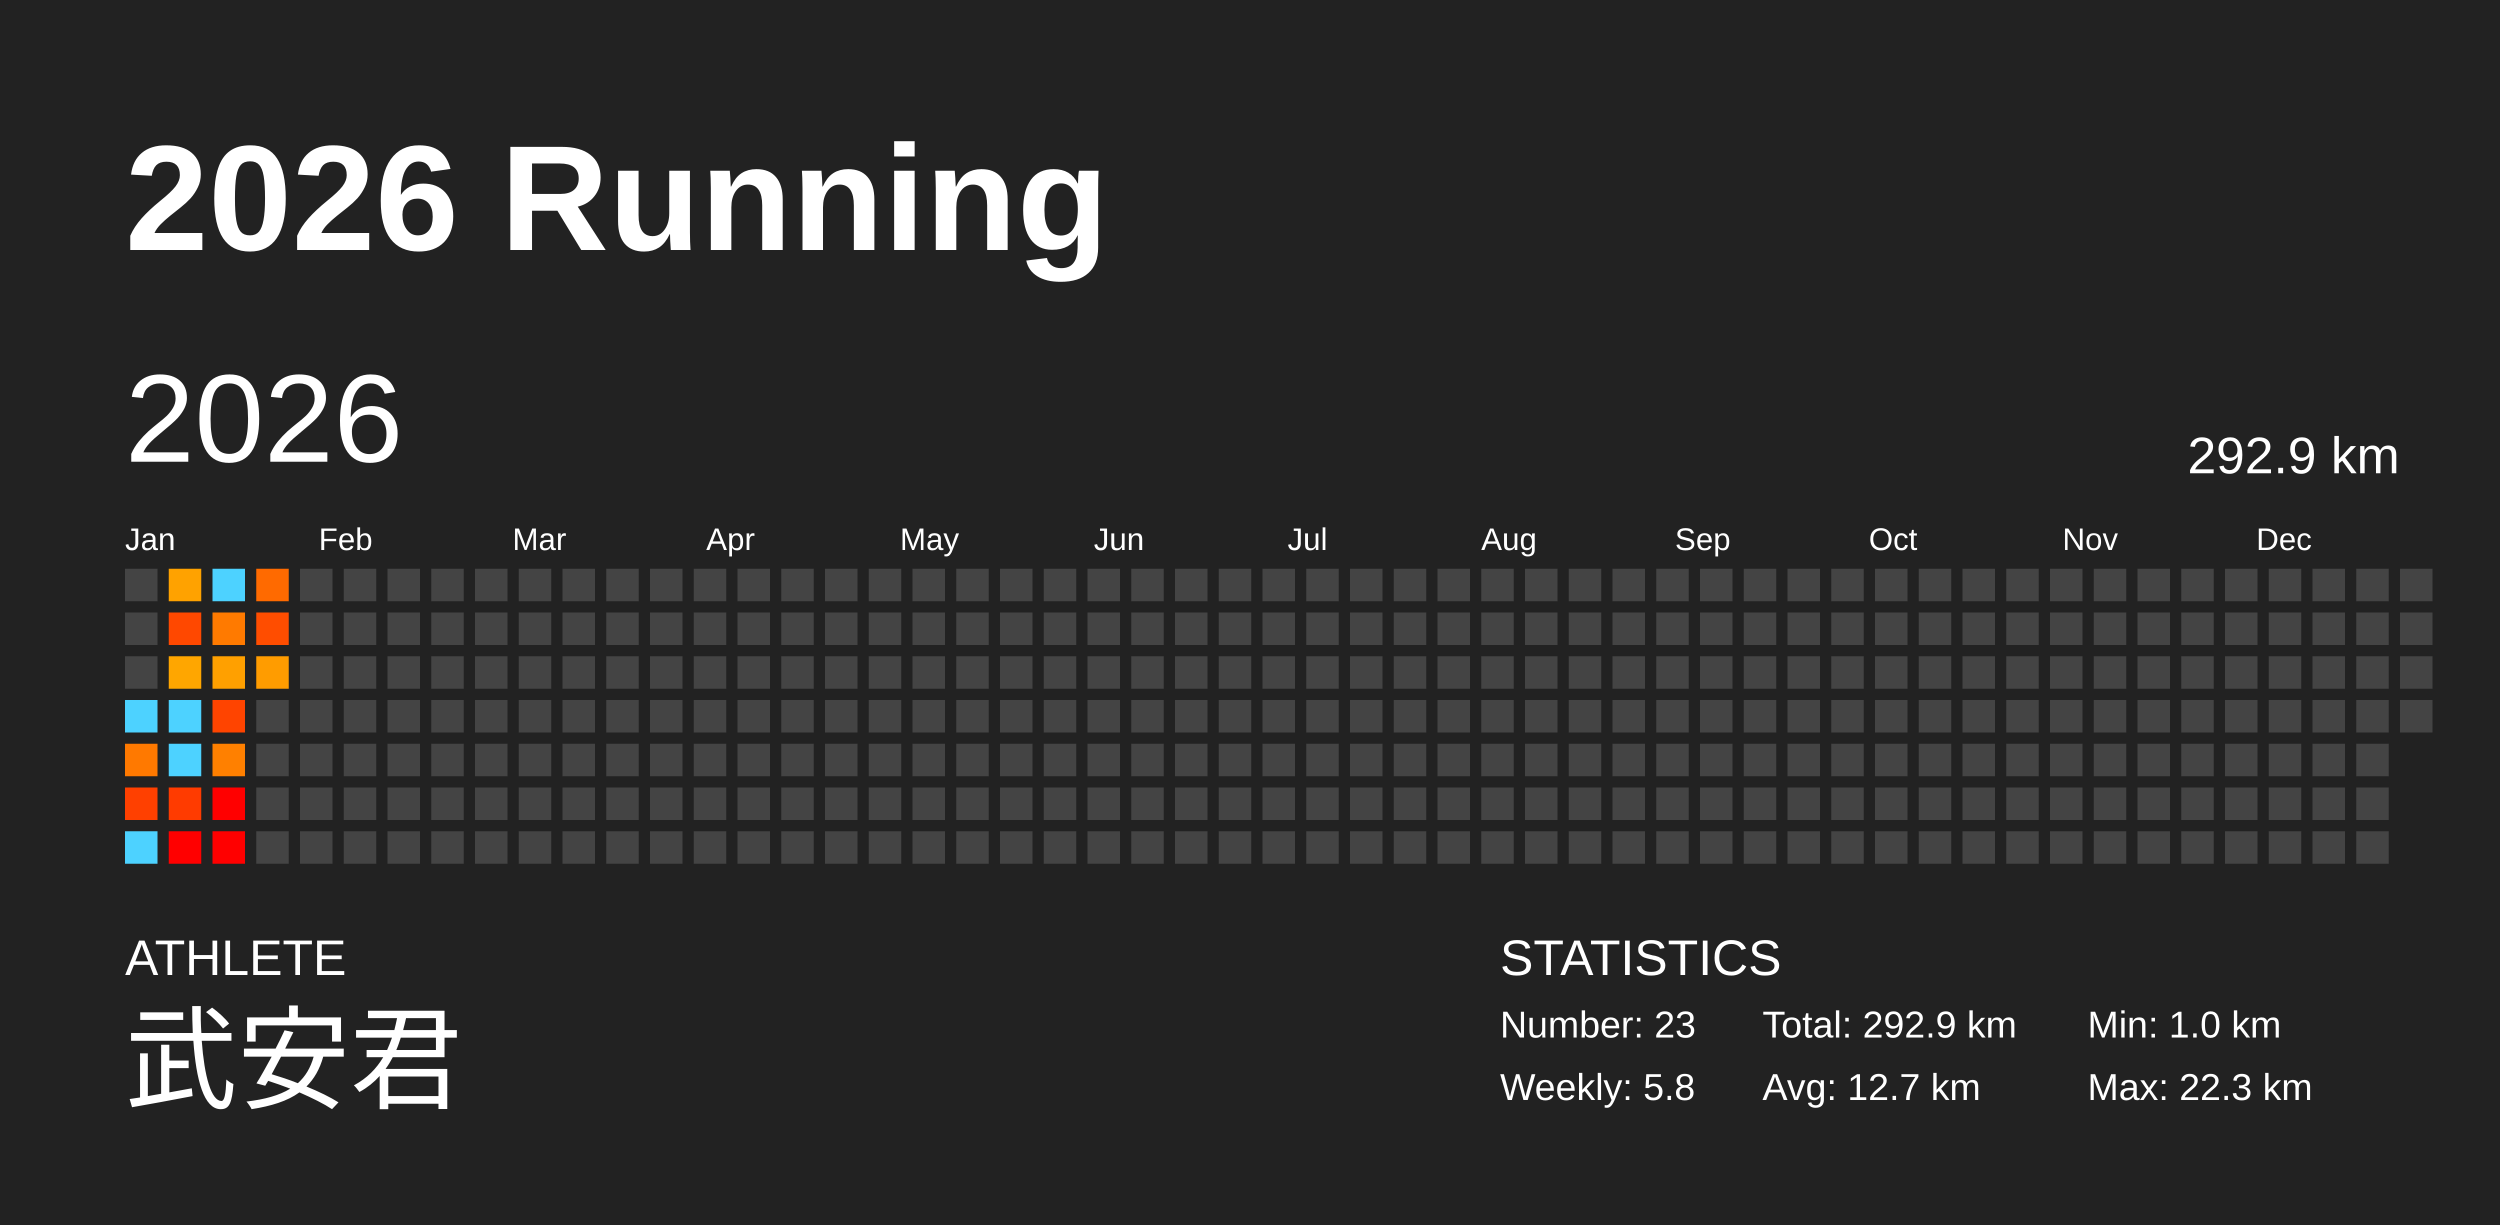
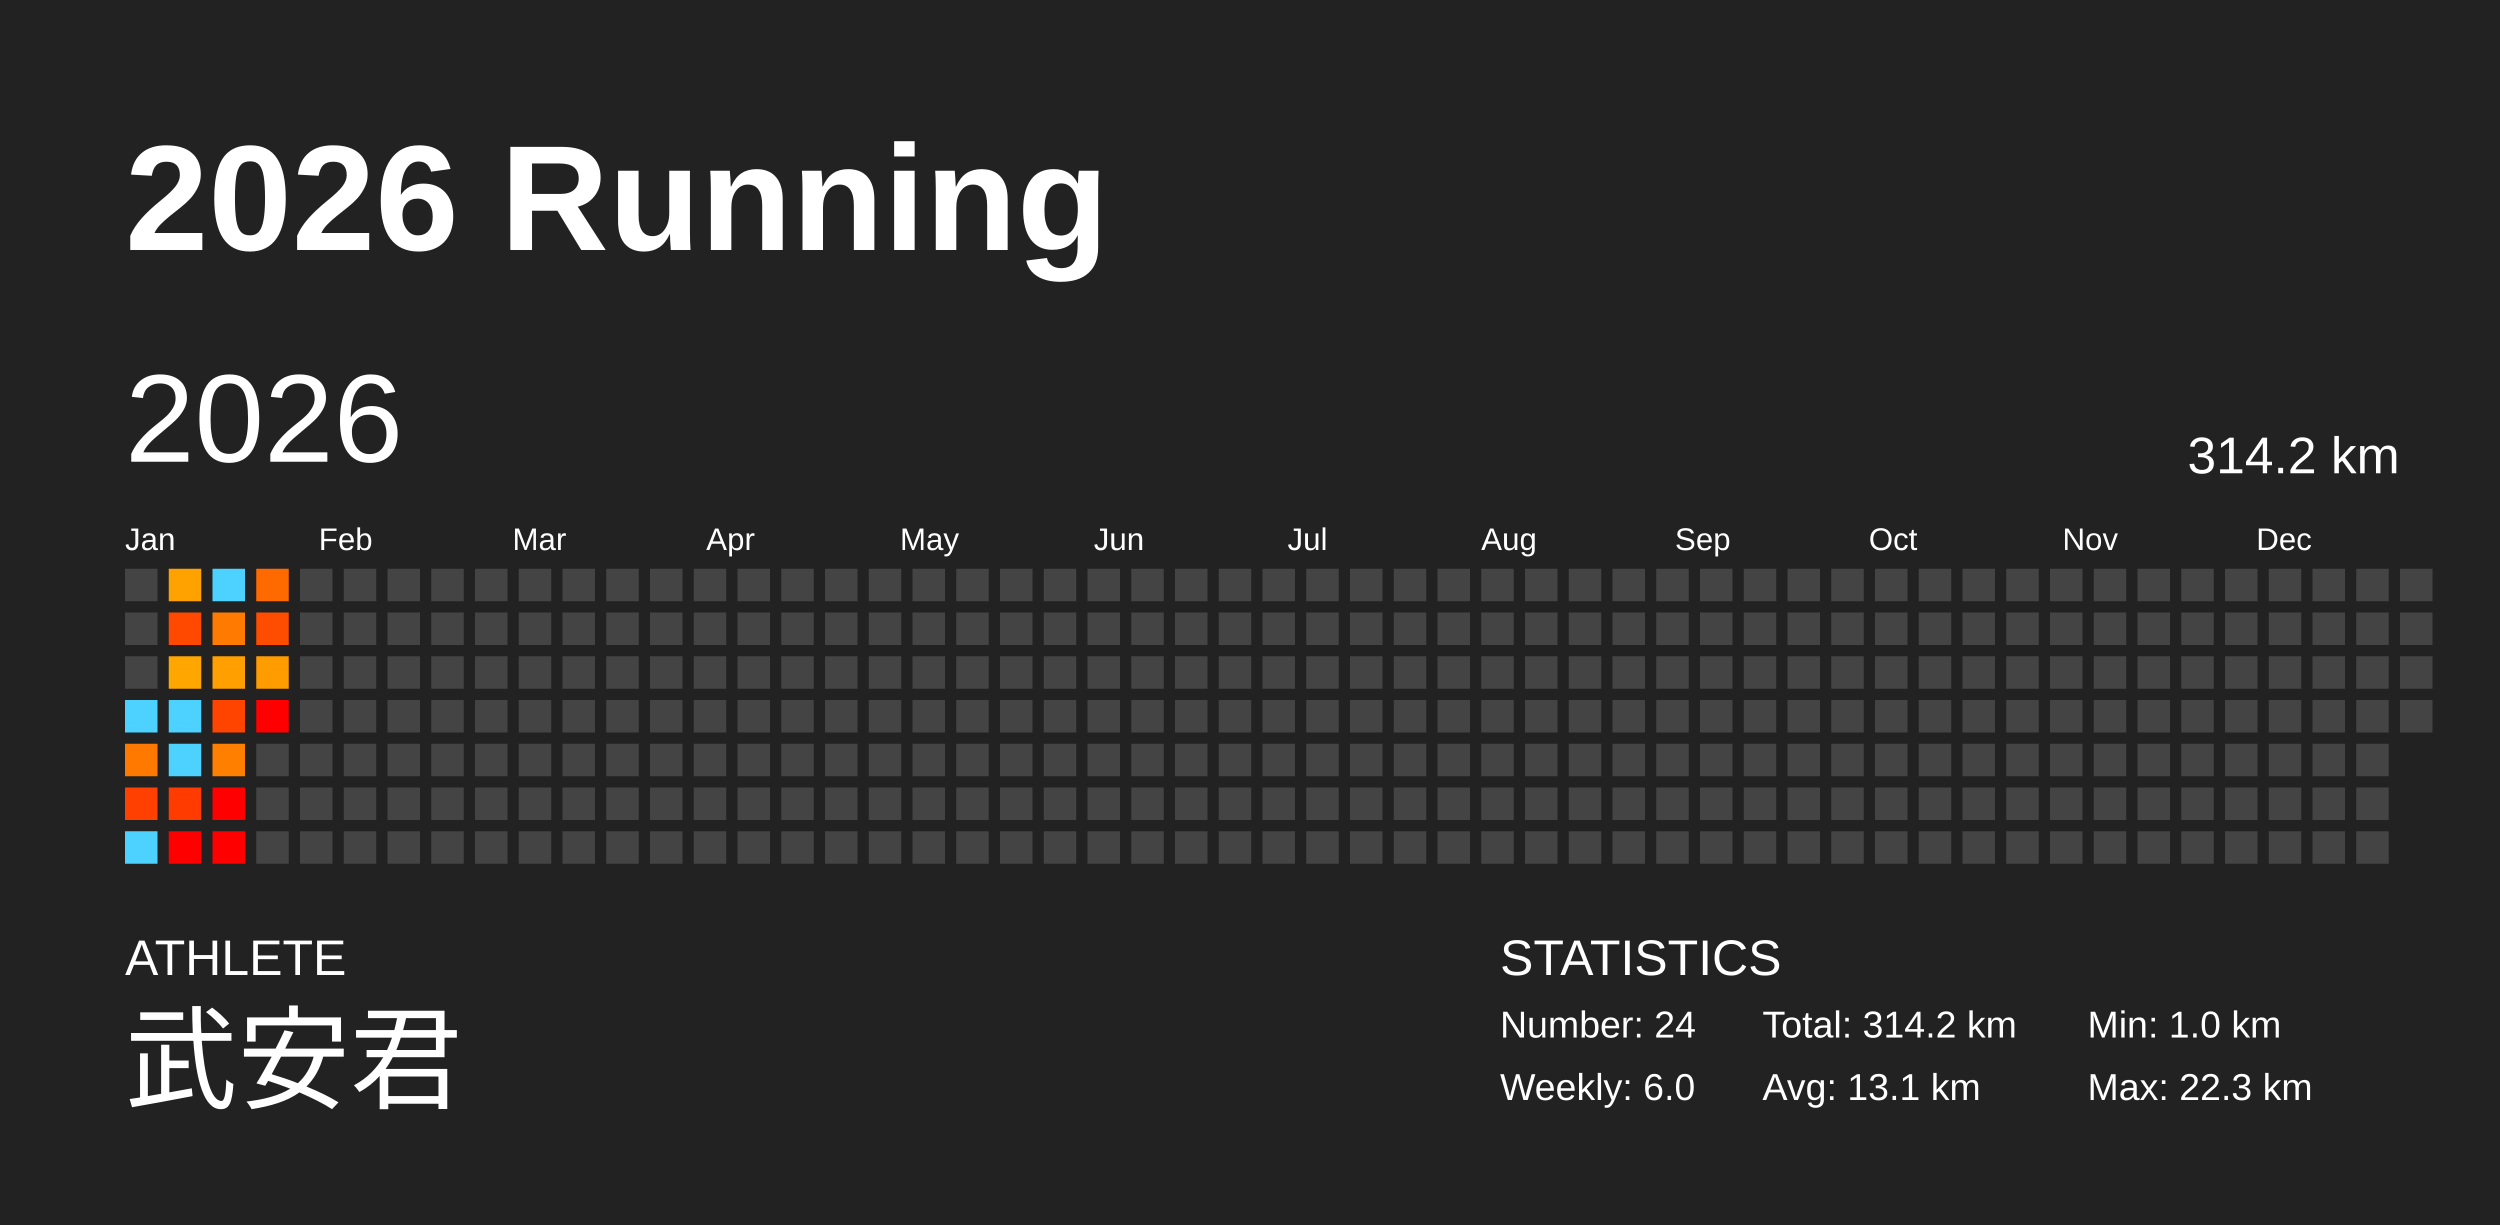
<svg xmlns="http://www.w3.org/2000/svg" baseProfile="full" height="98mm" version="1.1" viewBox="0,0,200,98" width="200mm">
  <defs />
  <rect fill="#222222" height="98" width="200" x="0" y="0" />
  <text fill="#FFFFFF" style="font-size:12px; font-family:Arial; font-weight:bold;" x="10" y="20">2026 Running</text>
  <text fill="#FFFFFF" style="font-size:4px; font-family:Arial" x="10" y="78">ATHLETE</text>
  <text fill="#FFFFFF" style="font-size:9px; font-family:Arial" x="10" y="88">武安君</text>
  <text fill="#FFFFFF" style="font-size:4px; font-family:Arial" x="120" y="78">STATISTICS</text>
-   <text fill="#FFFFFF" style="font-size:3px; font-family:Arial" x="120" y="83">Number: 23</text>
-   <text fill="#FFFFFF" style="font-size:3px; font-family:Arial" x="120" y="88">Weekly: 5.8</text>
-   <text fill="#FFFFFF" style="font-size:3px; font-family:Arial" x="141" y="83">Total: 292.9 km</text>
-   <text fill="#FFFFFF" style="font-size:3px; font-family:Arial" x="141" y="88">Avg: 12.7 km</text>
+   <text fill="#FFFFFF" style="font-size:3px; font-family:Arial" x="120" y="83">Number: 24</text>
+   <text fill="#FFFFFF" style="font-size:3px; font-family:Arial" x="120" y="88">Weekly: 6.0</text>
+   <text fill="#FFFFFF" style="font-size:3px; font-family:Arial" x="141" y="83">Total: 314.2 km</text>
+   <text fill="#FFFFFF" style="font-size:3px; font-family:Arial" x="141" y="88">Avg: 13.1 km</text>
  <text fill="#FFFFFF" style="font-size:3px; font-family:Arial" x="167" y="83">Min: 1.0 km</text>
  <text fill="#FFFFFF" style="font-size:3px; font-family:Arial" x="167" y="88">Max: 22.3 km</text>
  <text dominant-baseline="hanging" fill="#FFFFFF" style="font-size:10.0px; font-family:Arial;" x="10" y="30">2026</text>
-   <text dominant-baseline="hanging" fill="#FFFFFF" style="font-size:4.125px; font-family:Arial;" x="175" y="35">292.9 km</text>
+   <text dominant-baseline="hanging" fill="#FFFFFF" style="font-size:4.125px; font-family:Arial;" x="175" y="35">314.2 km</text>
  <text fill="#FFFFFF" style="font-size:2.5px; font-family:Arial" x="10.0" y="44">Jan</text>
  <text fill="#FFFFFF" style="font-size:2.5px; font-family:Arial" x="25.5" y="44">Feb</text>
  <text fill="#FFFFFF" style="font-size:2.5px; font-family:Arial" x="41.0" y="44">Mar</text>
  <text fill="#FFFFFF" style="font-size:2.5px; font-family:Arial" x="56.5" y="44">Apr</text>
  <text fill="#FFFFFF" style="font-size:2.5px; font-family:Arial" x="72.0" y="44">May</text>
  <text fill="#FFFFFF" style="font-size:2.5px; font-family:Arial" x="87.5" y="44">Jun</text>
  <text fill="#FFFFFF" style="font-size:2.5px; font-family:Arial" x="103.0" y="44">Jul</text>
  <text fill="#FFFFFF" style="font-size:2.5px; font-family:Arial" x="118.5" y="44">Aug</text>
  <text fill="#FFFFFF" style="font-size:2.5px; font-family:Arial" x="134.0" y="44">Sep</text>
  <text fill="#FFFFFF" style="font-size:2.5px; font-family:Arial" x="149.5" y="44">Oct</text>
  <text fill="#FFFFFF" style="font-size:2.5px; font-family:Arial" x="165.0" y="44">Nov</text>
  <text fill="#FFFFFF" style="font-size:2.5px; font-family:Arial" x="180.5" y="44">Dec</text>
  <rect fill="#444444" height="2.6" width="2.6" x="10.0" y="45.5" />
  <rect fill="#444444" height="2.6" width="2.6" x="10.0" y="49.0" />
  <rect fill="#444444" height="2.6" width="2.6" x="10.0" y="52.5" />
  <rect fill="#4dd2ff" height="2.6" width="2.6" x="10.0" y="56.0" />
  <rect fill="#ff7900" height="2.6" width="2.6" x="10.0" y="59.5" />
  <rect fill="#ff4000" height="2.6" width="2.6" x="10.0" y="63.0" />
  <rect fill="#4dd2ff" height="2.6" width="2.6" x="10.0" y="66.5" />
  <rect fill="#ffa200" height="2.6" width="2.6" x="13.5" y="45.5" />
  <rect fill="#ff4800" height="2.6" width="2.6" x="13.5" y="49.0" />
  <rect fill="#ffa600" height="2.6" width="2.6" x="13.5" y="52.5" />
  <rect fill="#4dd2ff" height="2.6" width="2.6" x="13.5" y="56.0" />
  <rect fill="#4dd2ff" height="2.6" width="2.6" x="13.5" y="59.5" />
  <rect fill="#ff3b00" height="2.6" width="2.6" x="13.5" y="63.0" />
  <rect fill="red" height="2.6" width="2.6" x="13.5" y="66.5" />
  <rect fill="#4dd2ff" height="2.6" width="2.6" x="17.0" y="45.5" />
  <rect fill="#ff7a00" height="2.6" width="2.6" x="17.0" y="49.0" />
  <rect fill="#ffa000" height="2.6" width="2.6" x="17.0" y="52.5" />
  <rect fill="#ff4400" height="2.6" width="2.6" x="17.0" y="56.0" />
  <rect fill="#ff8000" height="2.6" width="2.6" x="17.0" y="59.5" />
  <rect fill="red" height="2.6" width="2.6" x="17.0" y="63.0" />
  <rect fill="red" height="2.6" width="2.6" x="17.0" y="66.5" />
  <rect fill="#ff6a00" height="2.6" width="2.6" x="20.5" y="45.5" />
  <rect fill="#ff4d00" height="2.6" width="2.6" x="20.5" y="49.0" />
  <rect fill="#ff9c00" height="2.6" width="2.6" x="20.5" y="52.5" />
-   <rect fill="#444444" height="2.6" width="2.6" x="20.5" y="56.0" />
+   <rect fill="red" height="2.6" width="2.6" x="20.5" y="56.0" />
  <rect fill="#444444" height="2.6" width="2.6" x="20.5" y="59.5" />
  <rect fill="#444444" height="2.6" width="2.6" x="20.5" y="63.0" />
  <rect fill="#444444" height="2.6" width="2.6" x="20.5" y="66.5" />
  <rect fill="#444444" height="2.6" width="2.6" x="24.0" y="45.5" />
  <rect fill="#444444" height="2.6" width="2.6" x="24.0" y="49.0" />
  <rect fill="#444444" height="2.6" width="2.6" x="24.0" y="52.5" />
  <rect fill="#444444" height="2.6" width="2.6" x="24.0" y="56.0" />
  <rect fill="#444444" height="2.6" width="2.6" x="24.0" y="59.5" />
  <rect fill="#444444" height="2.6" width="2.6" x="24.0" y="63.0" />
  <rect fill="#444444" height="2.6" width="2.6" x="24.0" y="66.5" />
  <rect fill="#444444" height="2.6" width="2.6" x="27.5" y="45.5" />
  <rect fill="#444444" height="2.6" width="2.6" x="27.5" y="49.0" />
  <rect fill="#444444" height="2.6" width="2.6" x="27.5" y="52.5" />
  <rect fill="#444444" height="2.6" width="2.6" x="27.5" y="56.0" />
  <rect fill="#444444" height="2.6" width="2.6" x="27.5" y="59.5" />
  <rect fill="#444444" height="2.6" width="2.6" x="27.5" y="63.0" />
  <rect fill="#444444" height="2.6" width="2.6" x="27.5" y="66.5" />
  <rect fill="#444444" height="2.6" width="2.6" x="31.0" y="45.5" />
  <rect fill="#444444" height="2.6" width="2.6" x="31.0" y="49.0" />
  <rect fill="#444444" height="2.6" width="2.6" x="31.0" y="52.5" />
  <rect fill="#444444" height="2.6" width="2.6" x="31.0" y="56.0" />
  <rect fill="#444444" height="2.6" width="2.6" x="31.0" y="59.5" />
  <rect fill="#444444" height="2.6" width="2.6" x="31.0" y="63.0" />
  <rect fill="#444444" height="2.6" width="2.6" x="31.0" y="66.5" />
  <rect fill="#444444" height="2.6" width="2.6" x="34.5" y="45.5" />
  <rect fill="#444444" height="2.6" width="2.6" x="34.5" y="49.0" />
  <rect fill="#444444" height="2.6" width="2.6" x="34.5" y="52.5" />
  <rect fill="#444444" height="2.6" width="2.6" x="34.5" y="56.0" />
  <rect fill="#444444" height="2.6" width="2.6" x="34.5" y="59.5" />
  <rect fill="#444444" height="2.6" width="2.6" x="34.5" y="63.0" />
  <rect fill="#444444" height="2.6" width="2.6" x="34.5" y="66.5" />
  <rect fill="#444444" height="2.6" width="2.6" x="38.0" y="45.5" />
  <rect fill="#444444" height="2.6" width="2.6" x="38.0" y="49.0" />
  <rect fill="#444444" height="2.6" width="2.6" x="38.0" y="52.5" />
  <rect fill="#444444" height="2.6" width="2.6" x="38.0" y="56.0" />
  <rect fill="#444444" height="2.6" width="2.6" x="38.0" y="59.5" />
  <rect fill="#444444" height="2.6" width="2.6" x="38.0" y="63.0" />
  <rect fill="#444444" height="2.6" width="2.6" x="38.0" y="66.5" />
  <rect fill="#444444" height="2.6" width="2.6" x="41.5" y="45.5" />
  <rect fill="#444444" height="2.6" width="2.6" x="41.5" y="49.0" />
  <rect fill="#444444" height="2.6" width="2.6" x="41.5" y="52.5" />
  <rect fill="#444444" height="2.6" width="2.6" x="41.5" y="56.0" />
  <rect fill="#444444" height="2.6" width="2.6" x="41.5" y="59.5" />
  <rect fill="#444444" height="2.6" width="2.6" x="41.5" y="63.0" />
  <rect fill="#444444" height="2.6" width="2.6" x="41.5" y="66.5" />
  <rect fill="#444444" height="2.6" width="2.6" x="45.0" y="45.5" />
  <rect fill="#444444" height="2.6" width="2.6" x="45.0" y="49.0" />
  <rect fill="#444444" height="2.6" width="2.6" x="45.0" y="52.5" />
  <rect fill="#444444" height="2.6" width="2.6" x="45.0" y="56.0" />
  <rect fill="#444444" height="2.6" width="2.6" x="45.0" y="59.5" />
  <rect fill="#444444" height="2.6" width="2.6" x="45.0" y="63.0" />
  <rect fill="#444444" height="2.6" width="2.6" x="45.0" y="66.5" />
  <rect fill="#444444" height="2.6" width="2.6" x="48.5" y="45.5" />
  <rect fill="#444444" height="2.6" width="2.6" x="48.5" y="49.0" />
  <rect fill="#444444" height="2.6" width="2.6" x="48.5" y="52.5" />
  <rect fill="#444444" height="2.6" width="2.6" x="48.5" y="56.0" />
  <rect fill="#444444" height="2.6" width="2.6" x="48.5" y="59.5" />
  <rect fill="#444444" height="2.6" width="2.6" x="48.5" y="63.0" />
  <rect fill="#444444" height="2.6" width="2.6" x="48.5" y="66.5" />
  <rect fill="#444444" height="2.6" width="2.6" x="52.0" y="45.5" />
  <rect fill="#444444" height="2.6" width="2.6" x="52.0" y="49.0" />
  <rect fill="#444444" height="2.6" width="2.6" x="52.0" y="52.5" />
  <rect fill="#444444" height="2.6" width="2.6" x="52.0" y="56.0" />
  <rect fill="#444444" height="2.6" width="2.6" x="52.0" y="59.5" />
  <rect fill="#444444" height="2.6" width="2.6" x="52.0" y="63.0" />
  <rect fill="#444444" height="2.6" width="2.6" x="52.0" y="66.5" />
  <rect fill="#444444" height="2.6" width="2.6" x="55.5" y="45.5" />
  <rect fill="#444444" height="2.6" width="2.6" x="55.5" y="49.0" />
  <rect fill="#444444" height="2.6" width="2.6" x="55.5" y="52.5" />
  <rect fill="#444444" height="2.6" width="2.6" x="55.5" y="56.0" />
  <rect fill="#444444" height="2.6" width="2.6" x="55.5" y="59.5" />
  <rect fill="#444444" height="2.6" width="2.6" x="55.5" y="63.0" />
  <rect fill="#444444" height="2.6" width="2.6" x="55.5" y="66.5" />
  <rect fill="#444444" height="2.6" width="2.6" x="59.0" y="45.5" />
  <rect fill="#444444" height="2.6" width="2.6" x="59.0" y="49.0" />
  <rect fill="#444444" height="2.6" width="2.6" x="59.0" y="52.5" />
  <rect fill="#444444" height="2.6" width="2.6" x="59.0" y="56.0" />
  <rect fill="#444444" height="2.6" width="2.6" x="59.0" y="59.5" />
  <rect fill="#444444" height="2.6" width="2.6" x="59.0" y="63.0" />
  <rect fill="#444444" height="2.6" width="2.6" x="59.0" y="66.5" />
  <rect fill="#444444" height="2.6" width="2.6" x="62.5" y="45.5" />
  <rect fill="#444444" height="2.6" width="2.6" x="62.5" y="49.0" />
  <rect fill="#444444" height="2.6" width="2.6" x="62.5" y="52.5" />
  <rect fill="#444444" height="2.6" width="2.6" x="62.5" y="56.0" />
  <rect fill="#444444" height="2.6" width="2.6" x="62.5" y="59.5" />
  <rect fill="#444444" height="2.6" width="2.6" x="62.5" y="63.0" />
  <rect fill="#444444" height="2.6" width="2.6" x="62.5" y="66.5" />
  <rect fill="#444444" height="2.6" width="2.6" x="66.0" y="45.5" />
  <rect fill="#444444" height="2.6" width="2.6" x="66.0" y="49.0" />
  <rect fill="#444444" height="2.6" width="2.6" x="66.0" y="52.5" />
  <rect fill="#444444" height="2.6" width="2.6" x="66.0" y="56.0" />
  <rect fill="#444444" height="2.6" width="2.6" x="66.0" y="59.5" />
  <rect fill="#444444" height="2.6" width="2.6" x="66.0" y="63.0" />
  <rect fill="#444444" height="2.6" width="2.6" x="66.0" y="66.5" />
  <rect fill="#444444" height="2.6" width="2.6" x="69.5" y="45.5" />
  <rect fill="#444444" height="2.6" width="2.6" x="69.5" y="49.0" />
  <rect fill="#444444" height="2.6" width="2.6" x="69.5" y="52.5" />
  <rect fill="#444444" height="2.6" width="2.6" x="69.5" y="56.0" />
  <rect fill="#444444" height="2.6" width="2.6" x="69.5" y="59.5" />
  <rect fill="#444444" height="2.6" width="2.6" x="69.5" y="63.0" />
  <rect fill="#444444" height="2.6" width="2.6" x="69.5" y="66.5" />
  <rect fill="#444444" height="2.6" width="2.6" x="73.0" y="45.5" />
  <rect fill="#444444" height="2.6" width="2.6" x="73.0" y="49.0" />
  <rect fill="#444444" height="2.6" width="2.6" x="73.0" y="52.5" />
  <rect fill="#444444" height="2.6" width="2.6" x="73.0" y="56.0" />
  <rect fill="#444444" height="2.6" width="2.6" x="73.0" y="59.5" />
  <rect fill="#444444" height="2.6" width="2.6" x="73.0" y="63.0" />
  <rect fill="#444444" height="2.6" width="2.6" x="73.0" y="66.5" />
  <rect fill="#444444" height="2.6" width="2.6" x="76.5" y="45.5" />
  <rect fill="#444444" height="2.6" width="2.6" x="76.5" y="49.0" />
  <rect fill="#444444" height="2.6" width="2.6" x="76.5" y="52.5" />
  <rect fill="#444444" height="2.6" width="2.6" x="76.5" y="56.0" />
  <rect fill="#444444" height="2.6" width="2.6" x="76.5" y="59.5" />
  <rect fill="#444444" height="2.6" width="2.6" x="76.5" y="63.0" />
  <rect fill="#444444" height="2.6" width="2.6" x="76.5" y="66.5" />
  <rect fill="#444444" height="2.6" width="2.6" x="80.0" y="45.5" />
  <rect fill="#444444" height="2.6" width="2.6" x="80.0" y="49.0" />
  <rect fill="#444444" height="2.6" width="2.6" x="80.0" y="52.5" />
  <rect fill="#444444" height="2.6" width="2.6" x="80.0" y="56.0" />
  <rect fill="#444444" height="2.6" width="2.6" x="80.0" y="59.5" />
  <rect fill="#444444" height="2.6" width="2.6" x="80.0" y="63.0" />
  <rect fill="#444444" height="2.6" width="2.6" x="80.0" y="66.5" />
  <rect fill="#444444" height="2.6" width="2.6" x="83.5" y="45.5" />
  <rect fill="#444444" height="2.6" width="2.6" x="83.5" y="49.0" />
  <rect fill="#444444" height="2.6" width="2.6" x="83.5" y="52.5" />
  <rect fill="#444444" height="2.6" width="2.6" x="83.5" y="56.0" />
  <rect fill="#444444" height="2.6" width="2.6" x="83.5" y="59.5" />
  <rect fill="#444444" height="2.6" width="2.6" x="83.5" y="63.0" />
  <rect fill="#444444" height="2.6" width="2.6" x="83.5" y="66.5" />
  <rect fill="#444444" height="2.6" width="2.6" x="87.0" y="45.5" />
  <rect fill="#444444" height="2.6" width="2.6" x="87.0" y="49.0" />
  <rect fill="#444444" height="2.6" width="2.6" x="87.0" y="52.5" />
  <rect fill="#444444" height="2.6" width="2.6" x="87.0" y="56.0" />
  <rect fill="#444444" height="2.6" width="2.6" x="87.0" y="59.5" />
  <rect fill="#444444" height="2.6" width="2.6" x="87.0" y="63.0" />
  <rect fill="#444444" height="2.6" width="2.6" x="87.0" y="66.5" />
  <rect fill="#444444" height="2.6" width="2.6" x="90.5" y="45.5" />
  <rect fill="#444444" height="2.6" width="2.6" x="90.5" y="49.0" />
  <rect fill="#444444" height="2.6" width="2.6" x="90.5" y="52.5" />
  <rect fill="#444444" height="2.6" width="2.6" x="90.5" y="56.0" />
  <rect fill="#444444" height="2.6" width="2.6" x="90.5" y="59.5" />
  <rect fill="#444444" height="2.6" width="2.6" x="90.5" y="63.0" />
  <rect fill="#444444" height="2.6" width="2.6" x="90.5" y="66.5" />
  <rect fill="#444444" height="2.6" width="2.6" x="94.0" y="45.5" />
  <rect fill="#444444" height="2.6" width="2.6" x="94.0" y="49.0" />
  <rect fill="#444444" height="2.6" width="2.6" x="94.0" y="52.5" />
  <rect fill="#444444" height="2.6" width="2.6" x="94.0" y="56.0" />
  <rect fill="#444444" height="2.6" width="2.6" x="94.0" y="59.5" />
  <rect fill="#444444" height="2.6" width="2.6" x="94.0" y="63.0" />
  <rect fill="#444444" height="2.6" width="2.6" x="94.0" y="66.5" />
  <rect fill="#444444" height="2.6" width="2.6" x="97.5" y="45.5" />
  <rect fill="#444444" height="2.6" width="2.6" x="97.5" y="49.0" />
  <rect fill="#444444" height="2.6" width="2.6" x="97.5" y="52.5" />
  <rect fill="#444444" height="2.6" width="2.6" x="97.5" y="56.0" />
  <rect fill="#444444" height="2.6" width="2.6" x="97.5" y="59.5" />
  <rect fill="#444444" height="2.6" width="2.6" x="97.5" y="63.0" />
  <rect fill="#444444" height="2.6" width="2.6" x="97.5" y="66.5" />
  <rect fill="#444444" height="2.6" width="2.6" x="101.0" y="45.5" />
  <rect fill="#444444" height="2.6" width="2.6" x="101.0" y="49.0" />
  <rect fill="#444444" height="2.6" width="2.6" x="101.0" y="52.5" />
  <rect fill="#444444" height="2.6" width="2.6" x="101.0" y="56.0" />
  <rect fill="#444444" height="2.6" width="2.6" x="101.0" y="59.5" />
  <rect fill="#444444" height="2.6" width="2.6" x="101.0" y="63.0" />
  <rect fill="#444444" height="2.6" width="2.6" x="101.0" y="66.5" />
  <rect fill="#444444" height="2.6" width="2.6" x="104.5" y="45.5" />
  <rect fill="#444444" height="2.6" width="2.6" x="104.5" y="49.0" />
  <rect fill="#444444" height="2.6" width="2.6" x="104.5" y="52.5" />
  <rect fill="#444444" height="2.6" width="2.6" x="104.5" y="56.0" />
  <rect fill="#444444" height="2.6" width="2.6" x="104.5" y="59.5" />
  <rect fill="#444444" height="2.6" width="2.6" x="104.5" y="63.0" />
  <rect fill="#444444" height="2.6" width="2.6" x="104.5" y="66.5" />
  <rect fill="#444444" height="2.6" width="2.6" x="108.0" y="45.5" />
  <rect fill="#444444" height="2.6" width="2.6" x="108.0" y="49.0" />
  <rect fill="#444444" height="2.6" width="2.6" x="108.0" y="52.5" />
  <rect fill="#444444" height="2.6" width="2.6" x="108.0" y="56.0" />
  <rect fill="#444444" height="2.6" width="2.6" x="108.0" y="59.5" />
  <rect fill="#444444" height="2.6" width="2.6" x="108.0" y="63.0" />
  <rect fill="#444444" height="2.6" width="2.6" x="108.0" y="66.5" />
  <rect fill="#444444" height="2.6" width="2.6" x="111.5" y="45.5" />
  <rect fill="#444444" height="2.6" width="2.6" x="111.5" y="49.0" />
  <rect fill="#444444" height="2.6" width="2.6" x="111.5" y="52.5" />
  <rect fill="#444444" height="2.6" width="2.6" x="111.5" y="56.0" />
  <rect fill="#444444" height="2.6" width="2.6" x="111.5" y="59.5" />
  <rect fill="#444444" height="2.6" width="2.6" x="111.5" y="63.0" />
  <rect fill="#444444" height="2.6" width="2.6" x="111.5" y="66.5" />
  <rect fill="#444444" height="2.6" width="2.6" x="115.0" y="45.5" />
  <rect fill="#444444" height="2.6" width="2.6" x="115.0" y="49.0" />
  <rect fill="#444444" height="2.6" width="2.6" x="115.0" y="52.5" />
  <rect fill="#444444" height="2.6" width="2.6" x="115.0" y="56.0" />
  <rect fill="#444444" height="2.6" width="2.6" x="115.0" y="59.5" />
  <rect fill="#444444" height="2.6" width="2.6" x="115.0" y="63.0" />
  <rect fill="#444444" height="2.6" width="2.6" x="115.0" y="66.5" />
  <rect fill="#444444" height="2.6" width="2.6" x="118.5" y="45.5" />
  <rect fill="#444444" height="2.6" width="2.6" x="118.5" y="49.0" />
  <rect fill="#444444" height="2.6" width="2.6" x="118.5" y="52.5" />
  <rect fill="#444444" height="2.6" width="2.6" x="118.5" y="56.0" />
  <rect fill="#444444" height="2.6" width="2.6" x="118.5" y="59.5" />
  <rect fill="#444444" height="2.6" width="2.6" x="118.5" y="63.0" />
  <rect fill="#444444" height="2.6" width="2.6" x="118.5" y="66.5" />
  <rect fill="#444444" height="2.6" width="2.6" x="122.0" y="45.5" />
  <rect fill="#444444" height="2.6" width="2.6" x="122.0" y="49.0" />
  <rect fill="#444444" height="2.6" width="2.6" x="122.0" y="52.5" />
  <rect fill="#444444" height="2.6" width="2.6" x="122.0" y="56.0" />
  <rect fill="#444444" height="2.6" width="2.6" x="122.0" y="59.5" />
  <rect fill="#444444" height="2.6" width="2.6" x="122.0" y="63.0" />
  <rect fill="#444444" height="2.6" width="2.6" x="122.0" y="66.5" />
  <rect fill="#444444" height="2.6" width="2.6" x="125.5" y="45.5" />
  <rect fill="#444444" height="2.6" width="2.6" x="125.5" y="49.0" />
  <rect fill="#444444" height="2.6" width="2.6" x="125.5" y="52.5" />
  <rect fill="#444444" height="2.6" width="2.6" x="125.5" y="56.0" />
  <rect fill="#444444" height="2.6" width="2.6" x="125.5" y="59.5" />
  <rect fill="#444444" height="2.6" width="2.6" x="125.5" y="63.0" />
  <rect fill="#444444" height="2.6" width="2.6" x="125.5" y="66.5" />
  <rect fill="#444444" height="2.6" width="2.6" x="129.0" y="45.5" />
  <rect fill="#444444" height="2.6" width="2.6" x="129.0" y="49.0" />
  <rect fill="#444444" height="2.6" width="2.6" x="129.0" y="52.5" />
  <rect fill="#444444" height="2.6" width="2.6" x="129.0" y="56.0" />
  <rect fill="#444444" height="2.6" width="2.6" x="129.0" y="59.5" />
  <rect fill="#444444" height="2.6" width="2.6" x="129.0" y="63.0" />
  <rect fill="#444444" height="2.6" width="2.6" x="129.0" y="66.5" />
  <rect fill="#444444" height="2.6" width="2.6" x="132.5" y="45.5" />
  <rect fill="#444444" height="2.6" width="2.6" x="132.5" y="49.0" />
  <rect fill="#444444" height="2.6" width="2.6" x="132.5" y="52.5" />
  <rect fill="#444444" height="2.6" width="2.6" x="132.5" y="56.0" />
  <rect fill="#444444" height="2.6" width="2.6" x="132.5" y="59.5" />
  <rect fill="#444444" height="2.6" width="2.6" x="132.5" y="63.0" />
  <rect fill="#444444" height="2.6" width="2.6" x="132.5" y="66.5" />
  <rect fill="#444444" height="2.6" width="2.6" x="136.0" y="45.5" />
  <rect fill="#444444" height="2.6" width="2.6" x="136.0" y="49.0" />
  <rect fill="#444444" height="2.6" width="2.6" x="136.0" y="52.5" />
  <rect fill="#444444" height="2.6" width="2.6" x="136.0" y="56.0" />
  <rect fill="#444444" height="2.6" width="2.6" x="136.0" y="59.5" />
  <rect fill="#444444" height="2.6" width="2.6" x="136.0" y="63.0" />
  <rect fill="#444444" height="2.6" width="2.6" x="136.0" y="66.5" />
  <rect fill="#444444" height="2.6" width="2.6" x="139.5" y="45.5" />
  <rect fill="#444444" height="2.6" width="2.6" x="139.5" y="49.0" />
  <rect fill="#444444" height="2.6" width="2.6" x="139.5" y="52.5" />
  <rect fill="#444444" height="2.6" width="2.6" x="139.5" y="56.0" />
  <rect fill="#444444" height="2.6" width="2.6" x="139.5" y="59.5" />
  <rect fill="#444444" height="2.6" width="2.6" x="139.5" y="63.0" />
  <rect fill="#444444" height="2.6" width="2.6" x="139.5" y="66.5" />
  <rect fill="#444444" height="2.6" width="2.6" x="143.0" y="45.5" />
  <rect fill="#444444" height="2.6" width="2.6" x="143.0" y="49.0" />
  <rect fill="#444444" height="2.6" width="2.6" x="143.0" y="52.5" />
  <rect fill="#444444" height="2.6" width="2.6" x="143.0" y="56.0" />
  <rect fill="#444444" height="2.6" width="2.6" x="143.0" y="59.5" />
  <rect fill="#444444" height="2.6" width="2.6" x="143.0" y="63.0" />
  <rect fill="#444444" height="2.6" width="2.6" x="143.0" y="66.5" />
  <rect fill="#444444" height="2.6" width="2.6" x="146.5" y="45.5" />
  <rect fill="#444444" height="2.6" width="2.6" x="146.5" y="49.0" />
  <rect fill="#444444" height="2.6" width="2.6" x="146.5" y="52.5" />
  <rect fill="#444444" height="2.6" width="2.6" x="146.5" y="56.0" />
  <rect fill="#444444" height="2.6" width="2.6" x="146.5" y="59.5" />
  <rect fill="#444444" height="2.6" width="2.6" x="146.5" y="63.0" />
  <rect fill="#444444" height="2.6" width="2.6" x="146.5" y="66.5" />
  <rect fill="#444444" height="2.6" width="2.6" x="150.0" y="45.5" />
  <rect fill="#444444" height="2.6" width="2.6" x="150.0" y="49.0" />
  <rect fill="#444444" height="2.6" width="2.6" x="150.0" y="52.5" />
  <rect fill="#444444" height="2.6" width="2.6" x="150.0" y="56.0" />
  <rect fill="#444444" height="2.6" width="2.6" x="150.0" y="59.5" />
  <rect fill="#444444" height="2.6" width="2.6" x="150.0" y="63.0" />
  <rect fill="#444444" height="2.6" width="2.6" x="150.0" y="66.5" />
  <rect fill="#444444" height="2.6" width="2.6" x="153.5" y="45.5" />
  <rect fill="#444444" height="2.6" width="2.6" x="153.5" y="49.0" />
  <rect fill="#444444" height="2.6" width="2.6" x="153.5" y="52.5" />
  <rect fill="#444444" height="2.6" width="2.6" x="153.5" y="56.0" />
  <rect fill="#444444" height="2.6" width="2.6" x="153.5" y="59.5" />
  <rect fill="#444444" height="2.6" width="2.6" x="153.5" y="63.0" />
  <rect fill="#444444" height="2.6" width="2.6" x="153.5" y="66.5" />
  <rect fill="#444444" height="2.6" width="2.6" x="157.0" y="45.5" />
  <rect fill="#444444" height="2.6" width="2.6" x="157.0" y="49.0" />
  <rect fill="#444444" height="2.6" width="2.6" x="157.0" y="52.5" />
  <rect fill="#444444" height="2.6" width="2.6" x="157.0" y="56.0" />
  <rect fill="#444444" height="2.6" width="2.6" x="157.0" y="59.5" />
  <rect fill="#444444" height="2.6" width="2.6" x="157.0" y="63.0" />
  <rect fill="#444444" height="2.6" width="2.6" x="157.0" y="66.5" />
  <rect fill="#444444" height="2.6" width="2.6" x="160.5" y="45.5" />
  <rect fill="#444444" height="2.6" width="2.6" x="160.5" y="49.0" />
  <rect fill="#444444" height="2.6" width="2.6" x="160.5" y="52.5" />
  <rect fill="#444444" height="2.6" width="2.6" x="160.5" y="56.0" />
  <rect fill="#444444" height="2.6" width="2.6" x="160.5" y="59.5" />
  <rect fill="#444444" height="2.6" width="2.6" x="160.5" y="63.0" />
  <rect fill="#444444" height="2.6" width="2.6" x="160.5" y="66.5" />
  <rect fill="#444444" height="2.6" width="2.6" x="164.0" y="45.5" />
  <rect fill="#444444" height="2.6" width="2.6" x="164.0" y="49.0" />
  <rect fill="#444444" height="2.6" width="2.6" x="164.0" y="52.5" />
  <rect fill="#444444" height="2.6" width="2.6" x="164.0" y="56.0" />
  <rect fill="#444444" height="2.6" width="2.6" x="164.0" y="59.5" />
  <rect fill="#444444" height="2.6" width="2.6" x="164.0" y="63.0" />
  <rect fill="#444444" height="2.6" width="2.6" x="164.0" y="66.5" />
  <rect fill="#444444" height="2.6" width="2.6" x="167.5" y="45.5" />
  <rect fill="#444444" height="2.6" width="2.6" x="167.5" y="49.0" />
  <rect fill="#444444" height="2.6" width="2.6" x="167.5" y="52.5" />
  <rect fill="#444444" height="2.6" width="2.6" x="167.5" y="56.0" />
  <rect fill="#444444" height="2.6" width="2.6" x="167.5" y="59.5" />
  <rect fill="#444444" height="2.6" width="2.6" x="167.5" y="63.0" />
  <rect fill="#444444" height="2.6" width="2.6" x="167.5" y="66.5" />
  <rect fill="#444444" height="2.6" width="2.6" x="171.0" y="45.5" />
  <rect fill="#444444" height="2.6" width="2.6" x="171.0" y="49.0" />
  <rect fill="#444444" height="2.6" width="2.6" x="171.0" y="52.5" />
  <rect fill="#444444" height="2.6" width="2.6" x="171.0" y="56.0" />
  <rect fill="#444444" height="2.6" width="2.6" x="171.0" y="59.5" />
  <rect fill="#444444" height="2.6" width="2.6" x="171.0" y="63.0" />
  <rect fill="#444444" height="2.6" width="2.6" x="171.0" y="66.5" />
  <rect fill="#444444" height="2.6" width="2.6" x="174.5" y="45.5" />
  <rect fill="#444444" height="2.6" width="2.6" x="174.5" y="49.0" />
  <rect fill="#444444" height="2.6" width="2.6" x="174.5" y="52.5" />
  <rect fill="#444444" height="2.6" width="2.6" x="174.5" y="56.0" />
  <rect fill="#444444" height="2.6" width="2.6" x="174.5" y="59.5" />
  <rect fill="#444444" height="2.6" width="2.6" x="174.5" y="63.0" />
  <rect fill="#444444" height="2.6" width="2.6" x="174.5" y="66.5" />
  <rect fill="#444444" height="2.6" width="2.6" x="178.0" y="45.5" />
  <rect fill="#444444" height="2.6" width="2.6" x="178.0" y="49.0" />
  <rect fill="#444444" height="2.6" width="2.6" x="178.0" y="52.5" />
  <rect fill="#444444" height="2.6" width="2.6" x="178.0" y="56.0" />
  <rect fill="#444444" height="2.6" width="2.6" x="178.0" y="59.5" />
  <rect fill="#444444" height="2.6" width="2.6" x="178.0" y="63.0" />
  <rect fill="#444444" height="2.6" width="2.6" x="178.0" y="66.5" />
  <rect fill="#444444" height="2.6" width="2.6" x="181.5" y="45.5" />
  <rect fill="#444444" height="2.6" width="2.6" x="181.5" y="49.0" />
  <rect fill="#444444" height="2.6" width="2.6" x="181.5" y="52.5" />
  <rect fill="#444444" height="2.6" width="2.6" x="181.5" y="56.0" />
  <rect fill="#444444" height="2.6" width="2.6" x="181.5" y="59.5" />
  <rect fill="#444444" height="2.6" width="2.6" x="181.5" y="63.0" />
  <rect fill="#444444" height="2.6" width="2.6" x="181.5" y="66.5" />
  <rect fill="#444444" height="2.6" width="2.6" x="185.0" y="45.5" />
  <rect fill="#444444" height="2.6" width="2.6" x="185.0" y="49.0" />
  <rect fill="#444444" height="2.6" width="2.6" x="185.0" y="52.5" />
  <rect fill="#444444" height="2.6" width="2.6" x="185.0" y="56.0" />
  <rect fill="#444444" height="2.6" width="2.6" x="185.0" y="59.5" />
  <rect fill="#444444" height="2.6" width="2.6" x="185.0" y="63.0" />
  <rect fill="#444444" height="2.6" width="2.6" x="185.0" y="66.5" />
  <rect fill="#444444" height="2.6" width="2.6" x="188.5" y="45.5" />
  <rect fill="#444444" height="2.6" width="2.6" x="188.5" y="49.0" />
  <rect fill="#444444" height="2.6" width="2.6" x="188.5" y="52.5" />
  <rect fill="#444444" height="2.6" width="2.6" x="188.5" y="56.0" />
  <rect fill="#444444" height="2.6" width="2.6" x="188.5" y="59.5" />
  <rect fill="#444444" height="2.6" width="2.6" x="188.5" y="63.0" />
  <rect fill="#444444" height="2.6" width="2.6" x="188.5" y="66.5" />
  <rect fill="#444444" height="2.6" width="2.6" x="192.0" y="45.5" />
  <rect fill="#444444" height="2.6" width="2.6" x="192.0" y="49.0" />
  <rect fill="#444444" height="2.6" width="2.6" x="192.0" y="52.5" />
  <rect fill="#444444" height="2.6" width="2.6" x="192.0" y="56.0" />
</svg>
